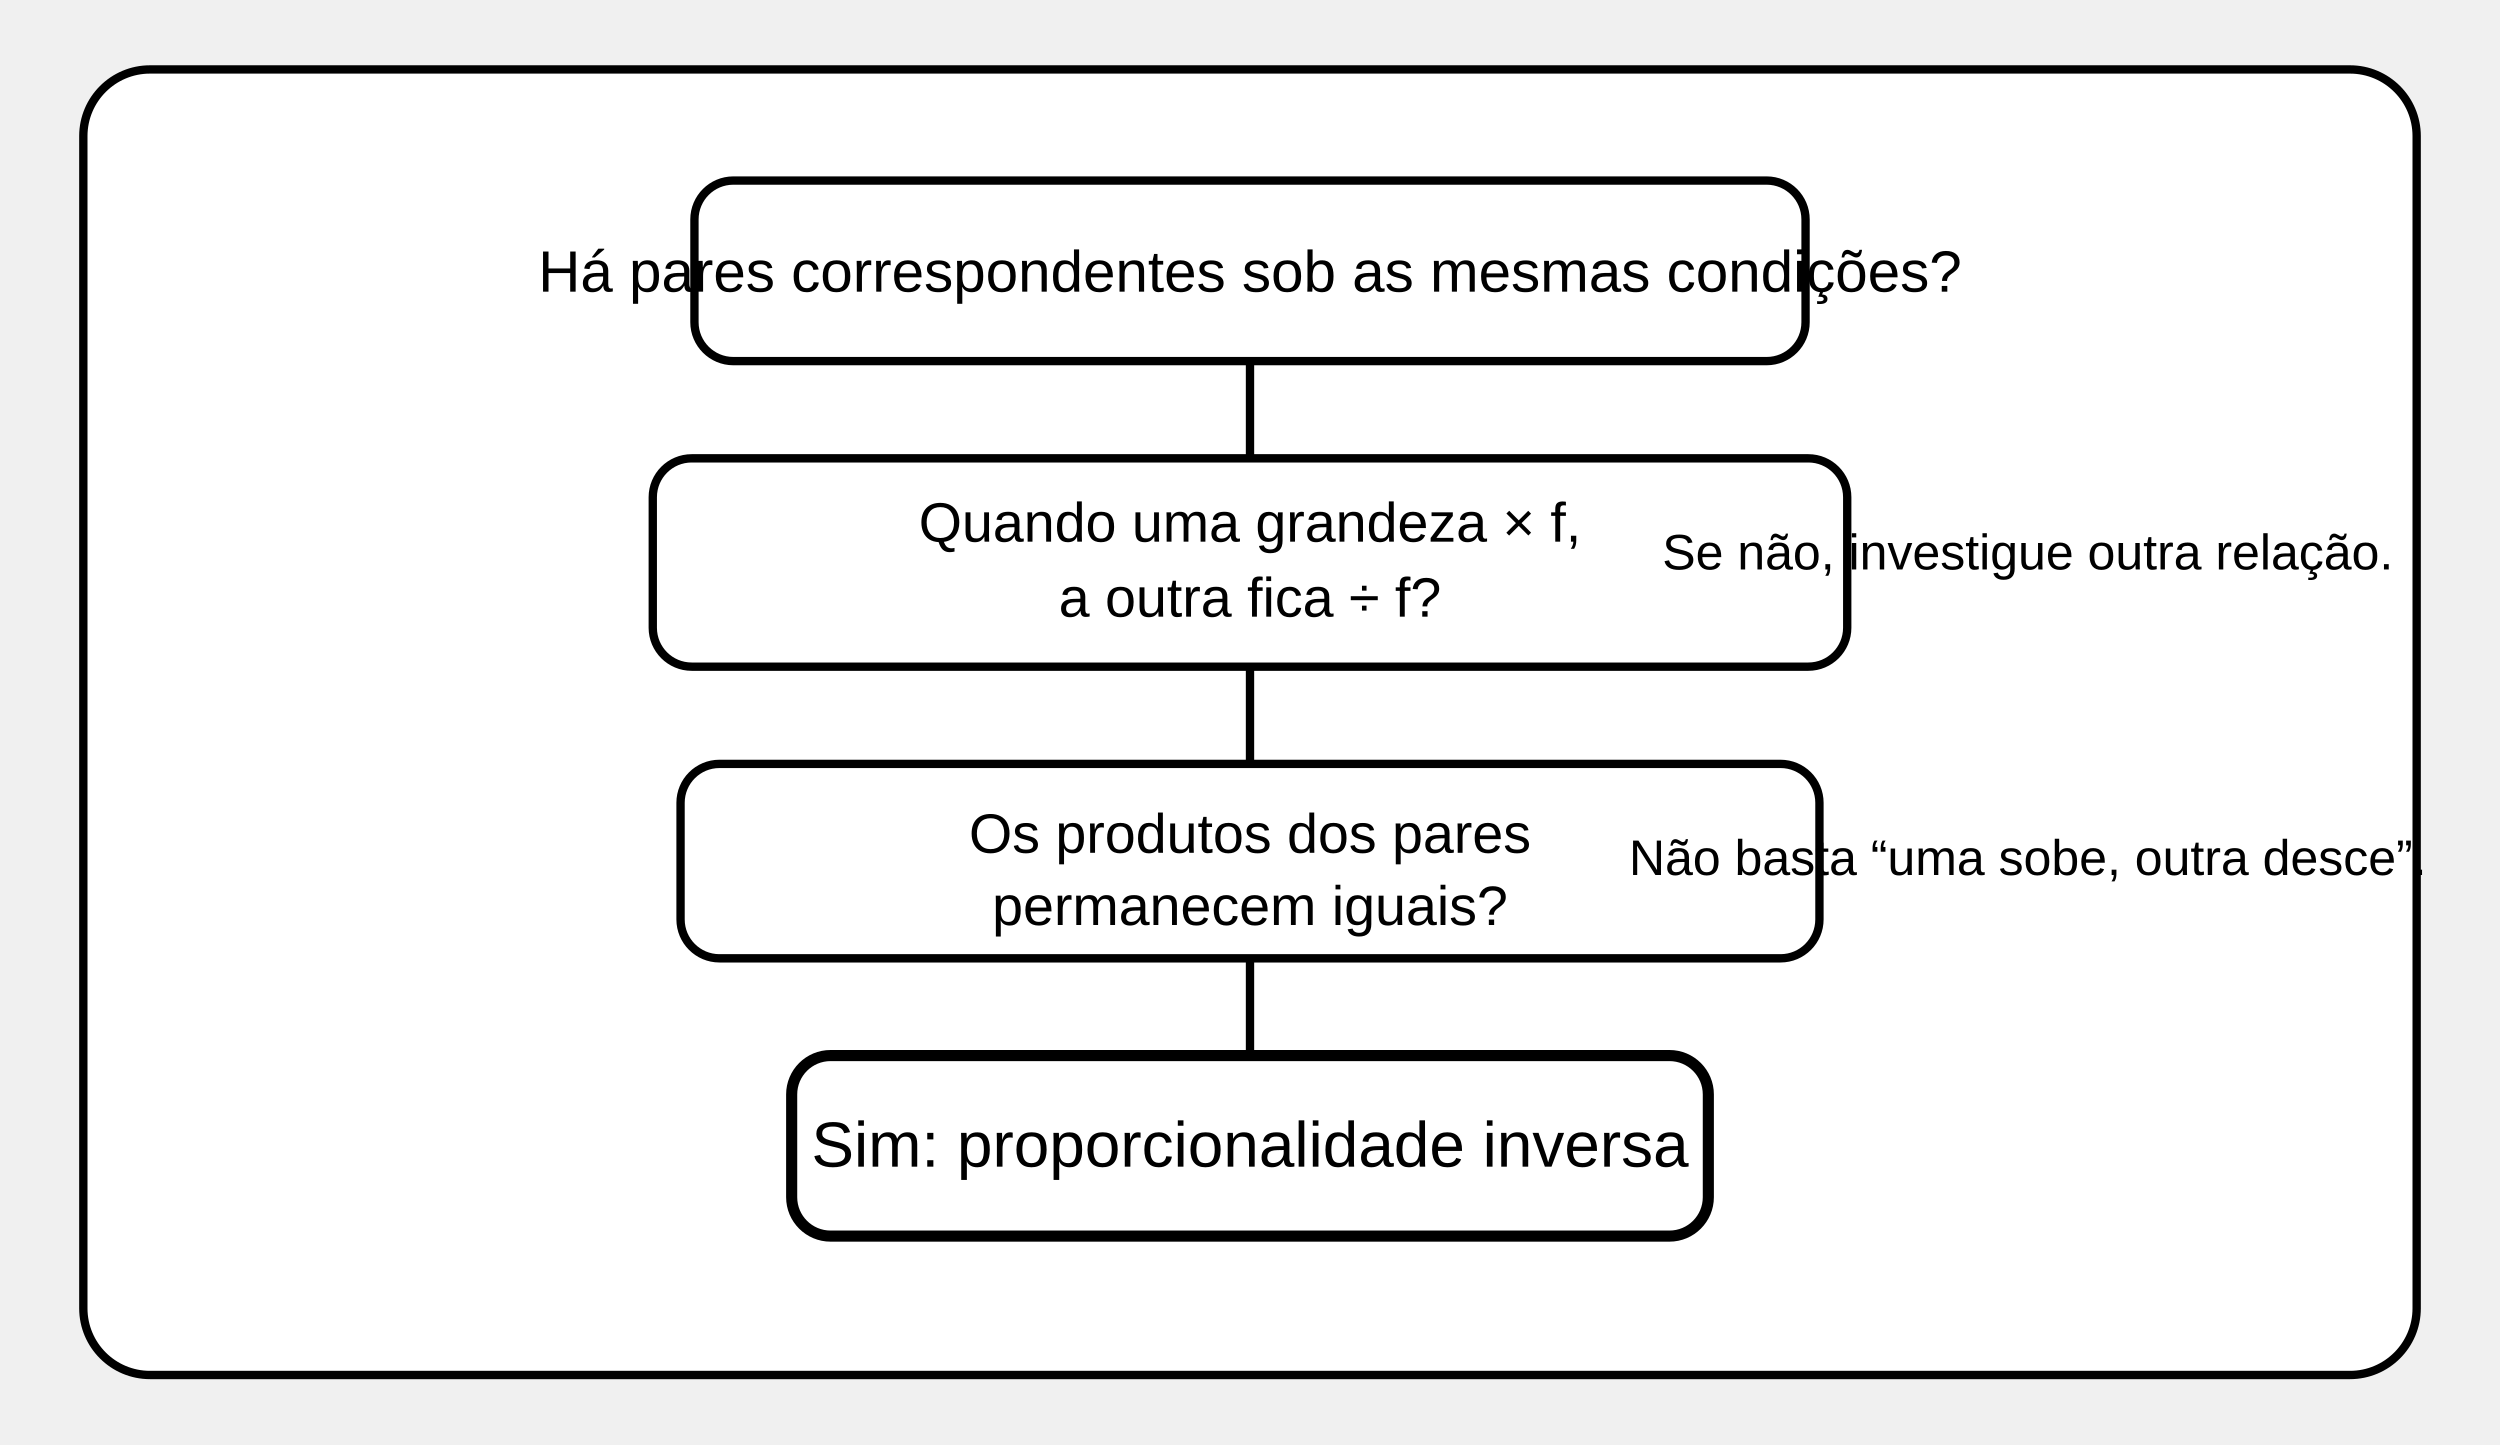
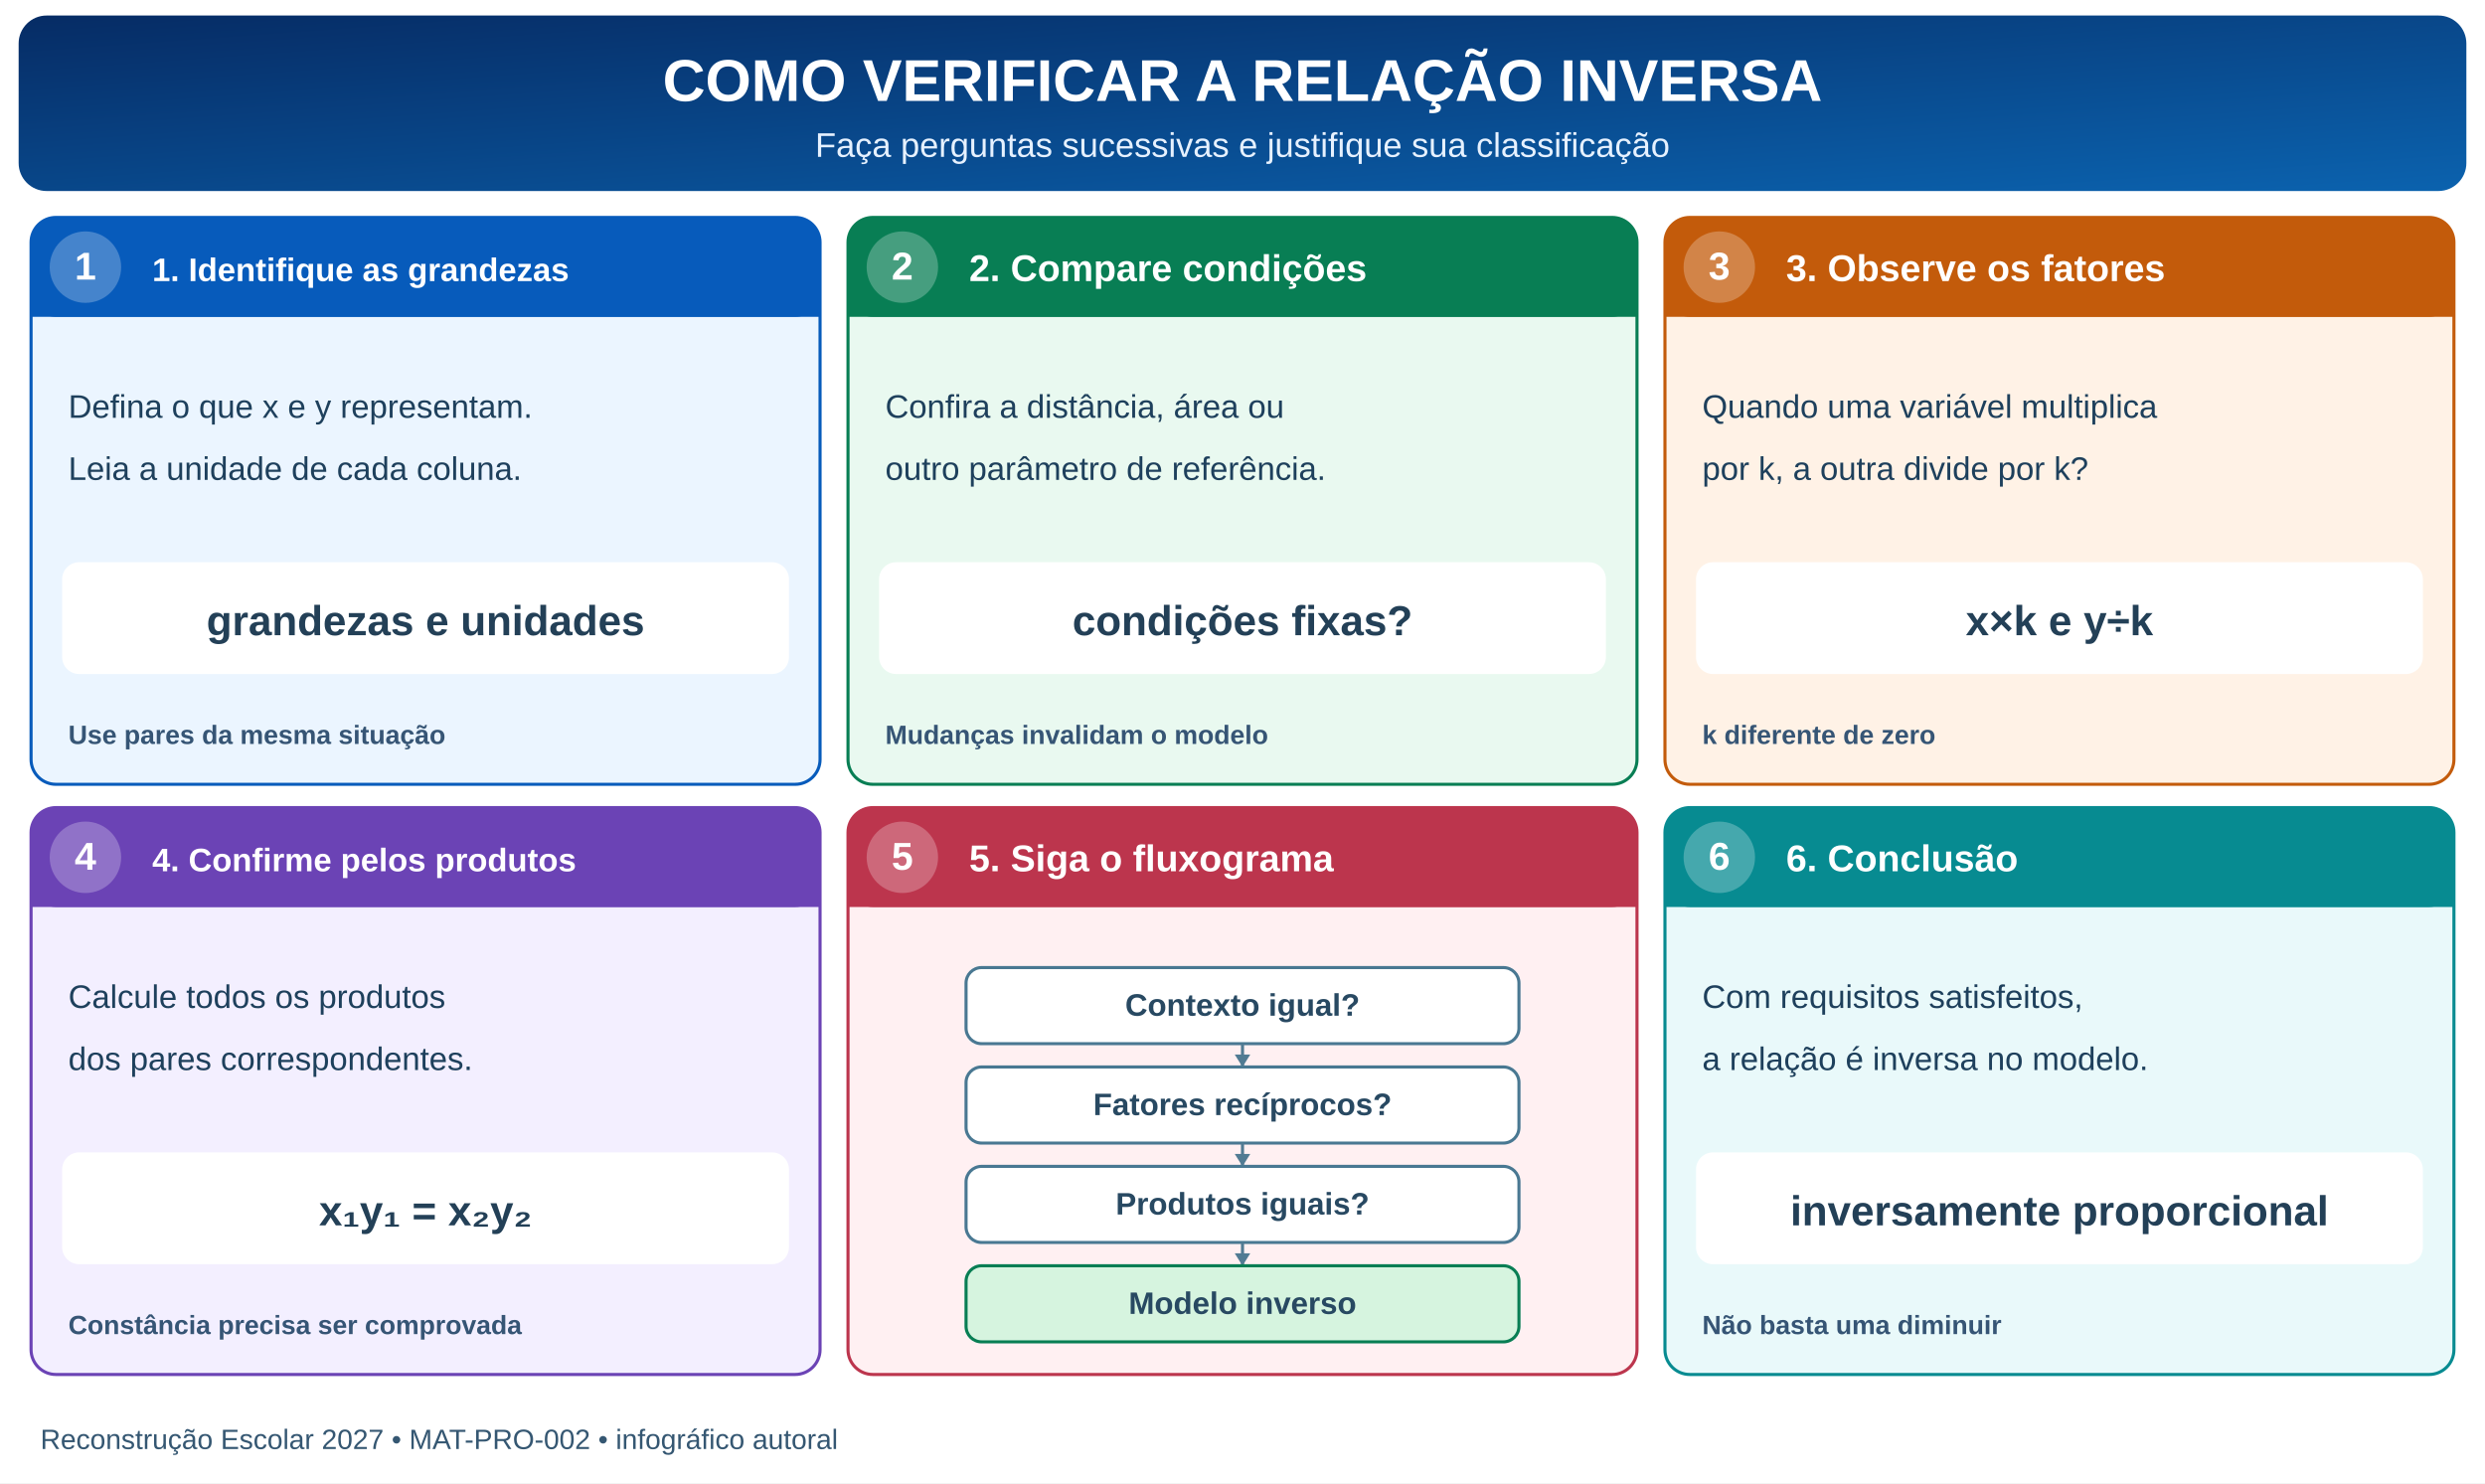
- <svg xmlns="http://www.w3.org/2000/svg" width="900" height="520" viewBox="0 0 900 520" role="img" aria-labelledby="t d">
-   <rect x="30" y="25" width="840" height="470" rx="24" fill="white" stroke="currentColor" stroke-width="3" />
-   <g font-family="Arial" text-anchor="middle">
-     <rect x="250" y="65" width="400" height="65" rx="14" fill="none" stroke="currentColor" stroke-width="3" />
-     <text x="450" y="105" font-size="21">Há pares correspondentes sob as mesmas condições?</text>
-     <path d="M450 130 V165" stroke="currentColor" stroke-width="3" />
-     <rect x="235" y="165" width="430" height="75" rx="14" fill="none" stroke="currentColor" stroke-width="3" />
-     <text x="450" y="195" font-size="20">Quando uma grandeza × f,</text>
-     <text x="450" y="222" font-size="20">a outra fica ÷ f?</text>
-     <path d="M450 240 V275" stroke="currentColor" stroke-width="3" />
-     <rect x="245" y="275" width="410" height="70" rx="14" fill="none" stroke="currentColor" stroke-width="3" />
-     <text x="450" y="307" font-size="20">Os produtos dos pares</text>
-     <text x="450" y="333" font-size="20">permanecem iguais?</text>
-     <path d="M450 345 V380" stroke="currentColor" stroke-width="3" />
-     <rect x="285" y="380" width="330" height="65" rx="14" fill="none" stroke="currentColor" stroke-width="4" />
-     <text x="450" y="420" font-size="23">Sim: proporcionalidade inversa</text>
-     <text x="730" y="205" font-size="18">Se não, investigue outra relação.</text>
-     <text x="730" y="315" font-size="18">Não basta “uma sobe, outra desce”.</text>
-   </g>
+ <svg xmlns="http://www.w3.org/2000/svg" viewBox="0 0 1600 955" role="img" aria-labelledby="title desc">
+   <defs>
+     <linearGradient id="hd" x1="0" y1="0" x2="1" y2="1">
+       <stop offset="0" stop-color="#062c65" />
+       <stop offset="1" stop-color="#0b62ae" />
+     </linearGradient>
+   </defs>
+   <rect width="1600" height="955" fill="#fff" />
+   <rect x="12" y="10" width="1576" height="113" rx="18" fill="url(#hd)" />
+   <text x="800" y="65" text-anchor="middle" font-family="Arial,DejaVu Sans,sans-serif" font-size="38" font-weight="700" fill="#fff">COMO VERIFICAR A RELAÇÃO INVERSA</text>
+   <text x="800" y="101" text-anchor="middle" font-family="Arial,DejaVu Sans,sans-serif" font-size="22" font-weight="400" fill="#e6f1ff">Faça perguntas sucessivas e justifique sua classificação</text>
+   <rect x="20" y="140" width="508" height="365" rx="16" fill="#ebf5ff" stroke="#075bbb" stroke-width="2" />
+   <rect x="20" y="140" width="508" height="64" rx="16" fill="#075bbb" />
+   <rect x="20" y="186" width="508" height="18" fill="#075bbb" />
+   <circle cx="55" cy="172" r="23" fill="#fff" opacity=".25" />
+   <text x="55" y="180" text-anchor="middle" font-family="Arial,DejaVu Sans,sans-serif" font-size="25" font-weight="700" fill="#fff">1</text>
+   <text x="98" y="181" text-anchor="start" font-family="Arial,DejaVu Sans,sans-serif" font-size="21" font-weight="700" fill="#fff">1. Identifique as grandezas</text>
+   <rect x="546" y="140" width="508" height="365" rx="16" fill="#e9f9f0" stroke="#087e54" stroke-width="2" />
+   <rect x="546" y="140" width="508" height="64" rx="16" fill="#087e54" />
+   <rect x="546" y="186" width="508" height="18" fill="#087e54" />
+   <circle cx="581" cy="172" r="23" fill="#fff" opacity=".25" />
+   <text x="581" y="180" text-anchor="middle" font-family="Arial,DejaVu Sans,sans-serif" font-size="25" font-weight="700" fill="#fff">2</text>
+   <text x="624" y="181" text-anchor="start" font-family="Arial,DejaVu Sans,sans-serif" font-size="24" font-weight="700" fill="#fff">2. Compare condições</text>
+   <rect x="1072" y="140" width="508" height="365" rx="16" fill="#fff2e6" stroke="#c35b0b" stroke-width="2" />
+   <rect x="1072" y="140" width="508" height="64" rx="16" fill="#c35b0b" />
+   <rect x="1072" y="186" width="508" height="18" fill="#c35b0b" />
+   <circle cx="1107" cy="172" r="23" fill="#fff" opacity=".25" />
+   <text x="1107" y="180" text-anchor="middle" font-family="Arial,DejaVu Sans,sans-serif" font-size="25" font-weight="700" fill="#fff">3</text>
+   <text x="1150" y="181" text-anchor="start" font-family="Arial,DejaVu Sans,sans-serif" font-size="24" font-weight="700" fill="#fff">3. Observe os fatores</text>
+   <rect x="20" y="520" width="508" height="365" rx="16" fill="#f3efff" stroke="#6b43b5" stroke-width="2" />
+   <rect x="20" y="520" width="508" height="64" rx="16" fill="#6b43b5" />
+   <rect x="20" y="566" width="508" height="18" fill="#6b43b5" />
+   <circle cx="55" cy="552" r="23" fill="#fff" opacity=".25" />
+   <text x="55" y="560" text-anchor="middle" font-family="Arial,DejaVu Sans,sans-serif" font-size="25" font-weight="700" fill="#fff">4</text>
+   <text x="98" y="561" text-anchor="start" font-family="Arial,DejaVu Sans,sans-serif" font-size="21" font-weight="700" fill="#fff">4. Confirme pelos produtos</text>
+   <rect x="546" y="520" width="508" height="365" rx="16" fill="#fff0f2" stroke="#bc354d" stroke-width="2" />
+   <rect x="546" y="520" width="508" height="64" rx="16" fill="#bc354d" />
+   <rect x="546" y="566" width="508" height="18" fill="#bc354d" />
+   <circle cx="581" cy="552" r="23" fill="#fff" opacity=".25" />
+   <text x="581" y="560" text-anchor="middle" font-family="Arial,DejaVu Sans,sans-serif" font-size="25" font-weight="700" fill="#fff">5</text>
+   <text x="624" y="561" text-anchor="start" font-family="Arial,DejaVu Sans,sans-serif" font-size="24" font-weight="700" fill="#fff">5. Siga o fluxograma</text>
+   <rect x="1072" y="520" width="508" height="365" rx="16" fill="#e9f9fa" stroke="#078b91" stroke-width="2" />
+   <rect x="1072" y="520" width="508" height="64" rx="16" fill="#078b91" />
+   <rect x="1072" y="566" width="508" height="18" fill="#078b91" />
+   <circle cx="1107" cy="552" r="23" fill="#fff" opacity=".25" />
+   <text x="1107" y="560" text-anchor="middle" font-family="Arial,DejaVu Sans,sans-serif" font-size="25" font-weight="700" fill="#fff">6</text>
+   <text x="1150" y="561" text-anchor="start" font-family="Arial,DejaVu Sans,sans-serif" font-size="24" font-weight="700" fill="#fff">6. Conclusão</text>
+   <text x="26" y="933" text-anchor="start" font-family="Arial,DejaVu Sans,sans-serif" font-size="18" font-weight="400" fill="#355772">Reconstrução Escolar 2027 • MAT-PRO-002 • infográfico autoral</text>
+   <text x="44" y="269" font-family="Arial,DejaVu Sans,sans-serif" font-size="21" text-anchor="start" font-weight="400" fill="#1e405c">Defina o que x e y representam.</text>
+   <text x="44" y="309" font-family="Arial,DejaVu Sans,sans-serif" font-size="21" text-anchor="start" font-weight="400" fill="#1e405c">Leia a unidade de cada coluna.</text>
+   <rect x="40" y="362" width="468" height="72" rx="11" fill="#fff" />
+   <text x="274" y="409" font-family="Arial,DejaVu Sans,sans-serif" font-size="27" text-anchor="middle" font-weight="700" fill="#234057">grandezas e unidades</text>
+   <text x="44" y="479" font-family="Arial,DejaVu Sans,sans-serif" font-size="17" text-anchor="start" font-weight="700" fill="#365575">Use pares da mesma situação</text>
+   <text x="570" y="269" font-family="Arial,DejaVu Sans,sans-serif" font-size="21" text-anchor="start" font-weight="400" fill="#1e405c">Confira a distância, área ou</text>
+   <text x="570" y="309" font-family="Arial,DejaVu Sans,sans-serif" font-size="21" text-anchor="start" font-weight="400" fill="#1e405c">outro parâmetro de referência.</text>
+   <rect x="566" y="362" width="468" height="72" rx="11" fill="#fff" />
+   <text x="800" y="409" font-family="Arial,DejaVu Sans,sans-serif" font-size="27" text-anchor="middle" font-weight="700" fill="#234057">condições fixas?</text>
+   <text x="570" y="479" font-family="Arial,DejaVu Sans,sans-serif" font-size="17" text-anchor="start" font-weight="700" fill="#365575">Mudanças invalidam o modelo</text>
+   <text x="1096" y="269" font-family="Arial,DejaVu Sans,sans-serif" font-size="21" text-anchor="start" font-weight="400" fill="#1e405c">Quando uma variável multiplica</text>
+   <text x="1096" y="309" font-family="Arial,DejaVu Sans,sans-serif" font-size="21" text-anchor="start" font-weight="400" fill="#1e405c">por k, a outra divide por k?</text>
+   <rect x="1092" y="362" width="468" height="72" rx="11" fill="#fff" />
+   <text x="1326" y="409" font-family="Arial,DejaVu Sans,sans-serif" font-size="27" text-anchor="middle" font-weight="700" fill="#234057">x×k e y÷k</text>
+   <text x="1096" y="479" font-family="Arial,DejaVu Sans,sans-serif" font-size="17" text-anchor="start" font-weight="700" fill="#365575">k diferente de zero</text>
+   <text x="44" y="649" font-family="Arial,DejaVu Sans,sans-serif" font-size="21" text-anchor="start" font-weight="400" fill="#1e405c">Calcule todos os produtos</text>
+   <text x="44" y="689" font-family="Arial,DejaVu Sans,sans-serif" font-size="21" text-anchor="start" font-weight="400" fill="#1e405c">dos pares correspondentes.</text>
+   <rect x="40" y="742" width="468" height="72" rx="11" fill="#fff" />
+   <text x="274" y="789" font-family="Arial,DejaVu Sans,sans-serif" font-size="27" text-anchor="middle" font-weight="700" fill="#234057">x₁y₁ = x₂y₂</text>
+   <text x="44" y="859" font-family="Arial,DejaVu Sans,sans-serif" font-size="17" text-anchor="start" font-weight="700" fill="#365575">Constância precisa ser comprovada</text>
+   <rect x="622" y="623" width="356" height="49" rx="10" fill="#fff" stroke="#497892" stroke-width="2" />
+   <text x="800" y="654" font-family="Arial,DejaVu Sans,sans-serif" font-size="20" text-anchor="middle" font-weight="700" fill="#284962">Contexto igual?</text>
+   <path d="M800 672V687" stroke="#517b93" stroke-width="2" />
+   <path d="M800 687l-5 -8h10z" fill="#517b93" />
+   <rect x="622" y="687" width="356" height="49" rx="10" fill="#fff" stroke="#497892" stroke-width="2" />
+   <text x="800" y="718" font-family="Arial,DejaVu Sans,sans-serif" font-size="20" text-anchor="middle" font-weight="700" fill="#284962">Fatores recíprocos?</text>
+   <path d="M800 736V751" stroke="#517b93" stroke-width="2" />
+   <path d="M800 751l-5 -8h10z" fill="#517b93" />
+   <rect x="622" y="751" width="356" height="49" rx="10" fill="#fff" stroke="#497892" stroke-width="2" />
+   <text x="800" y="782" font-family="Arial,DejaVu Sans,sans-serif" font-size="20" text-anchor="middle" font-weight="700" fill="#284962">Produtos iguais?</text>
+   <path d="M800 800V815" stroke="#517b93" stroke-width="2" />
+   <path d="M800 815l-5 -8h10z" fill="#517b93" />
+   <rect x="622" y="815" width="356" height="49" rx="10" fill="#d6f4df" stroke="#087e54" stroke-width="2" />
+   <text x="800" y="846" font-family="Arial,DejaVu Sans,sans-serif" font-size="20" text-anchor="middle" font-weight="700" fill="#284962">Modelo inverso</text>
+   <text x="1096" y="649" font-family="Arial,DejaVu Sans,sans-serif" font-size="21" text-anchor="start" font-weight="400" fill="#1e405c">Com requisitos satisfeitos,</text>
+   <text x="1096" y="689" font-family="Arial,DejaVu Sans,sans-serif" font-size="21" text-anchor="start" font-weight="400" fill="#1e405c">a relação é inversa no modelo.</text>
+   <rect x="1092" y="742" width="468" height="72" rx="11" fill="#fff" />
+   <text x="1326" y="789" font-family="Arial,DejaVu Sans,sans-serif" font-size="27" text-anchor="middle" font-weight="700" fill="#234057">inversamente proporcional</text>
+   <text x="1096" y="859" font-family="Arial,DejaVu Sans,sans-serif" font-size="17" text-anchor="start" font-weight="700" fill="#365575">Não basta uma diminuir</text>
</svg>
